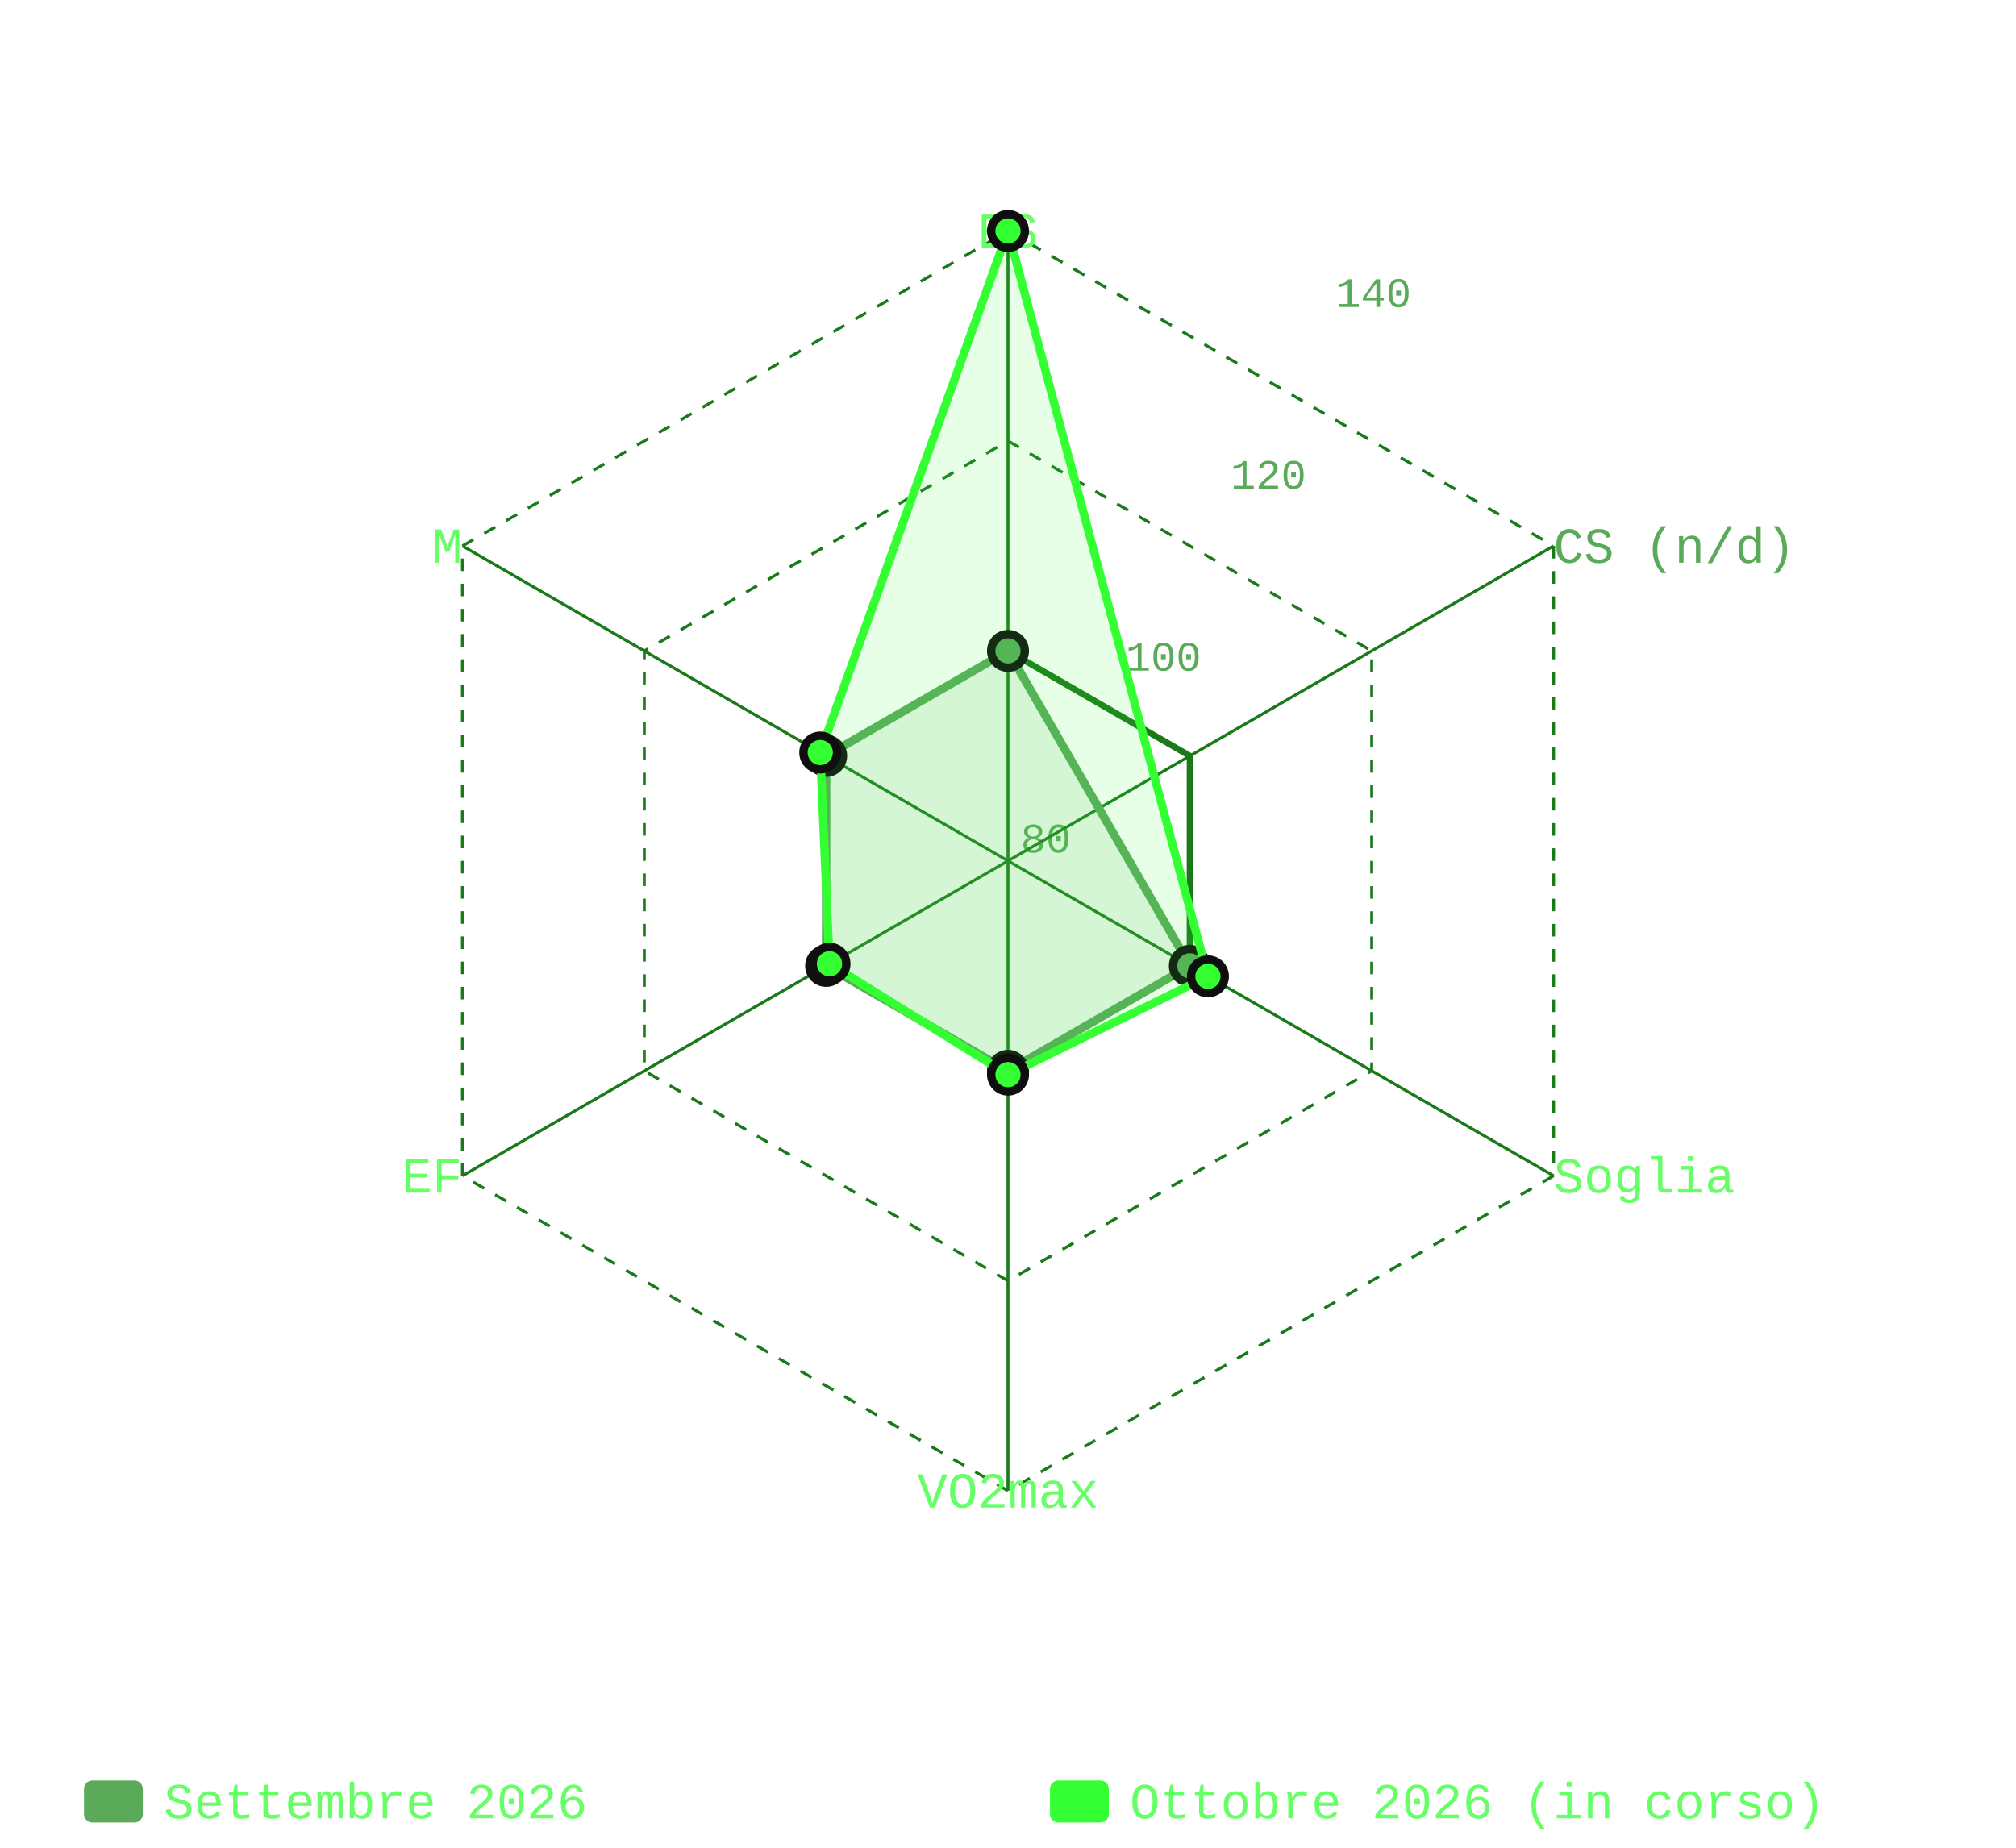
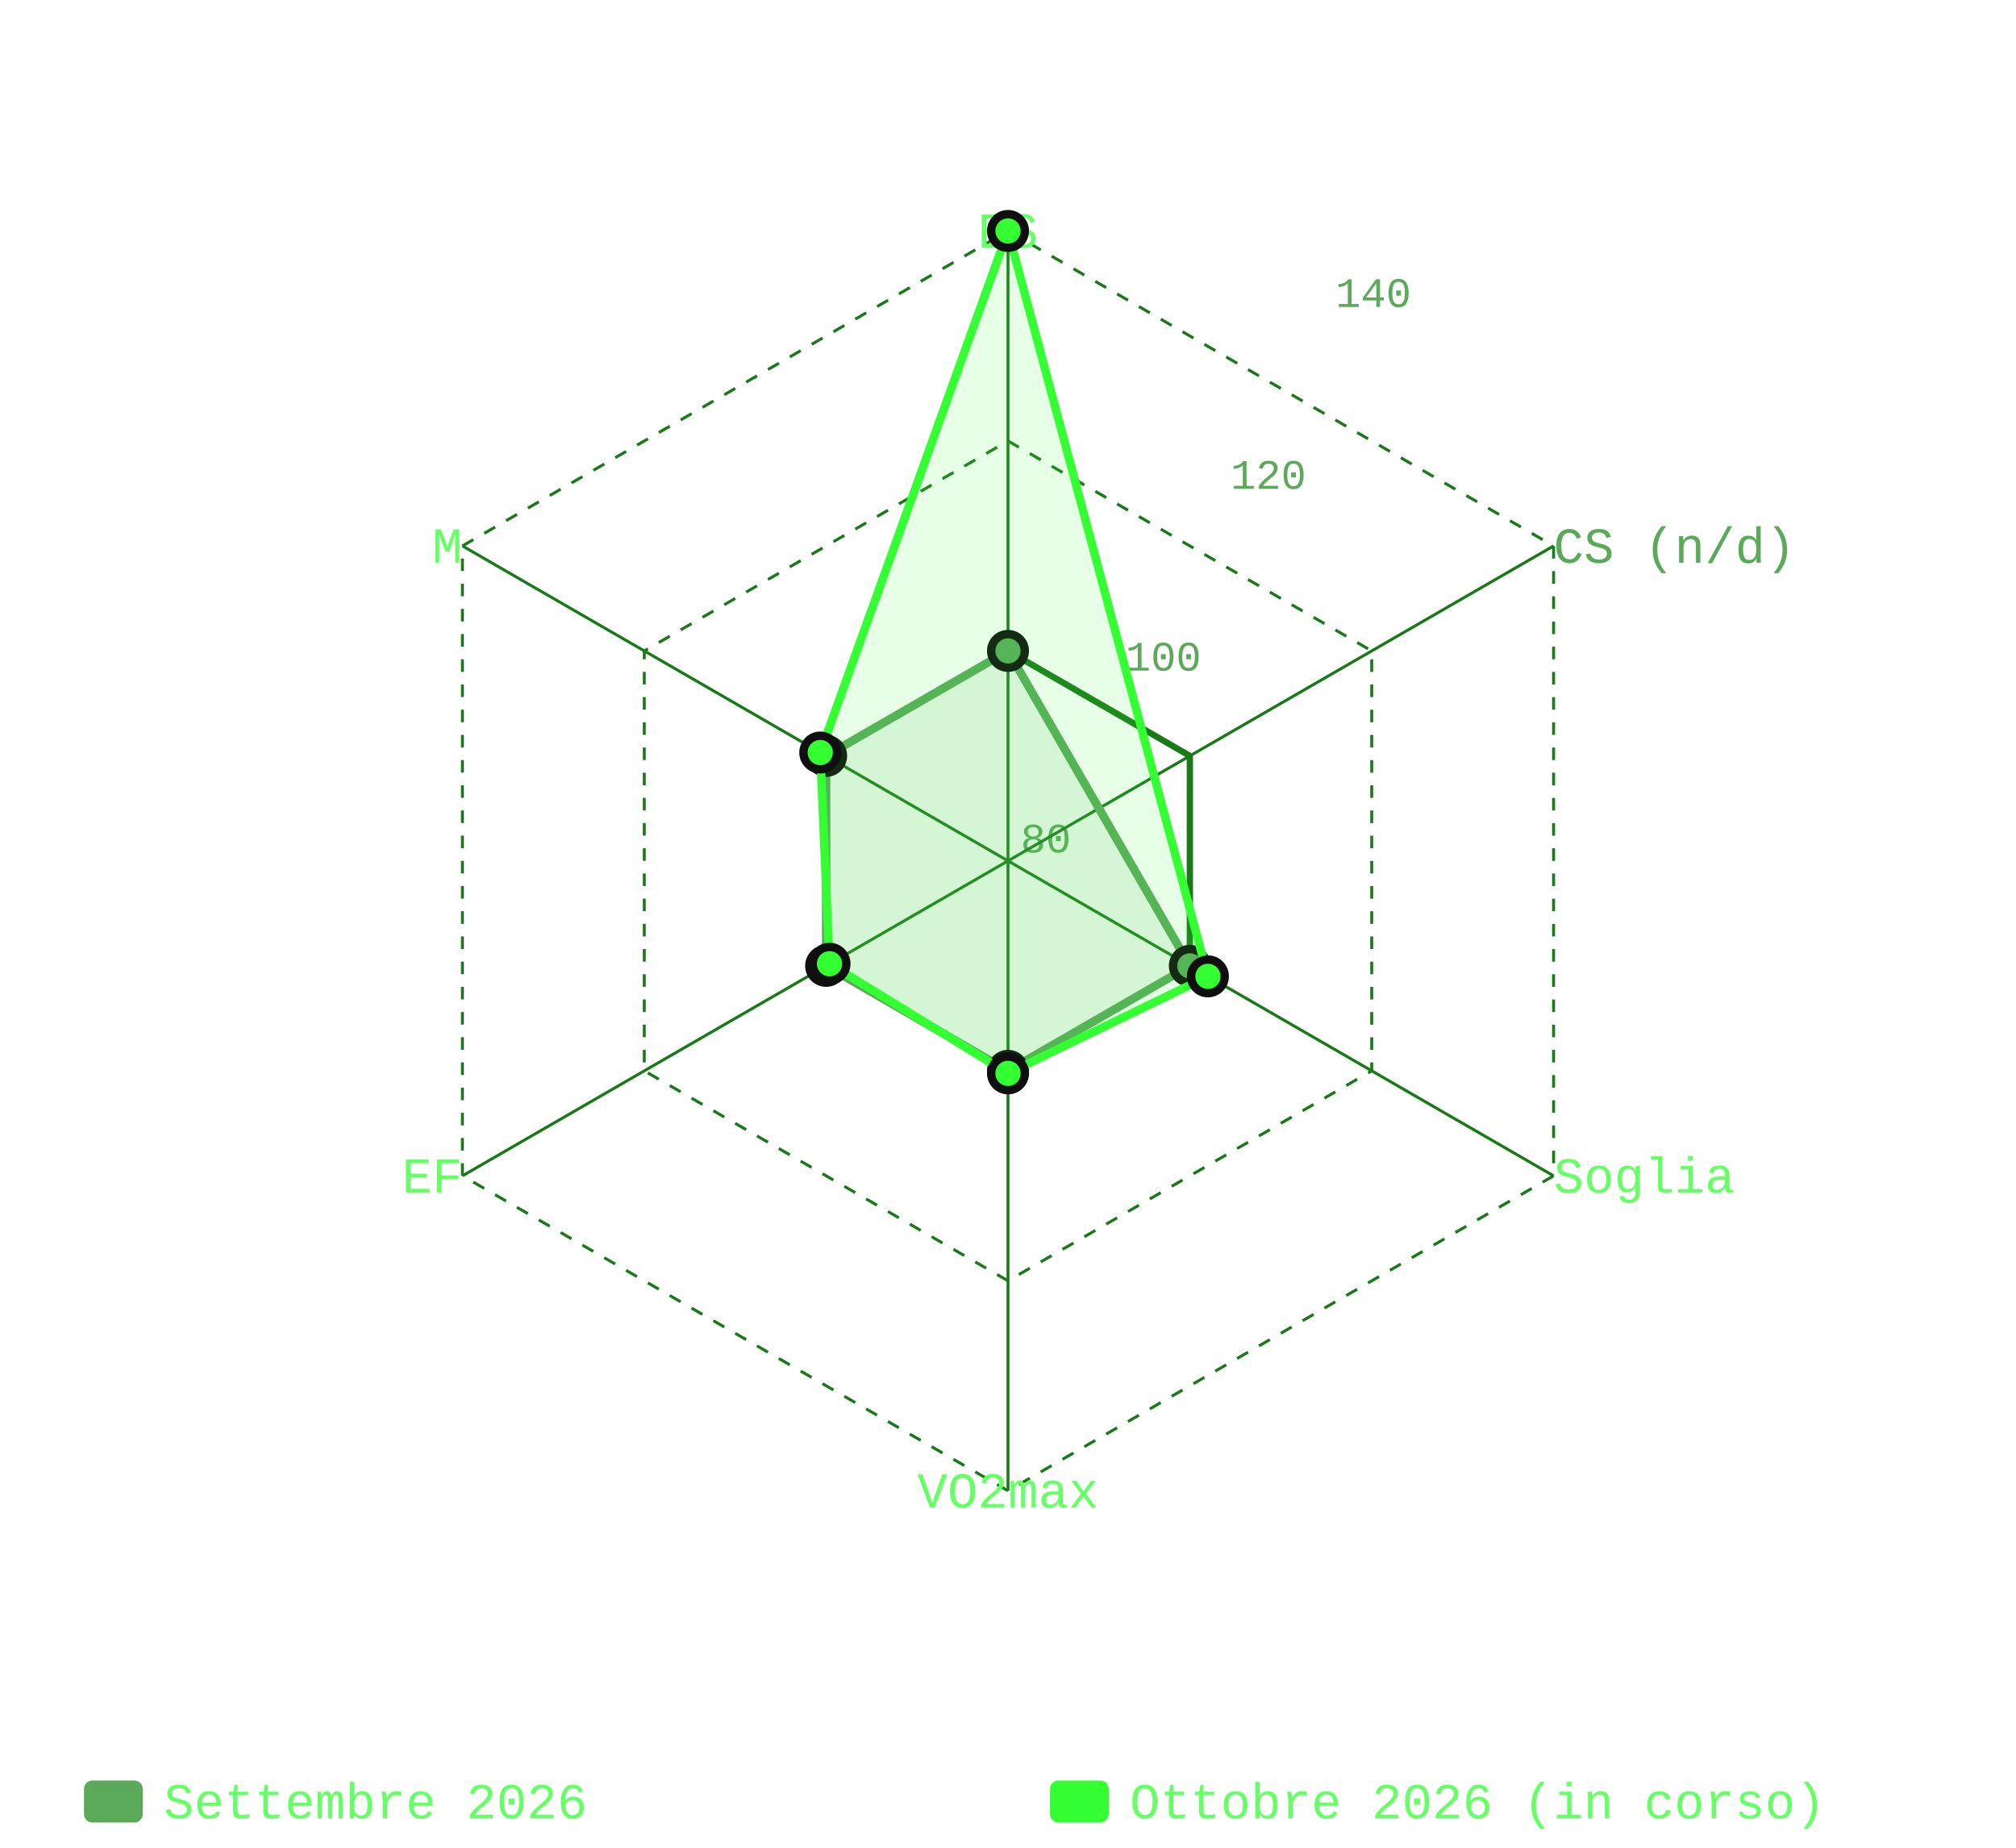
<svg xmlns="http://www.w3.org/2000/svg" viewBox="0 0 480 440" class="w-full h-auto" style="max-width:520px" role="img" aria-label="Profilo del runner, indice 100 = primo mese">
  <polygon points="240.0,205.0 240.0,205.0 240.0,205.0 240.0,205.0 240.0,205.0 240.0,205.0" fill="none" stroke="#1a7a1a" stroke-width="0.7" stroke-dasharray="3,3" />
  <text x="243.0" y="203.0" fill="#5aaa5a" font-family="Courier New" font-size="10">80</text>
  <polygon points="240.0,155.0 283.3,180.0 283.3,230.0 240.0,255.0 196.7,230.0 196.7,180.0" fill="none" stroke="#1a7a1a" stroke-width="1.5" />
  <text x="268.0" y="159.7" fill="#5aaa5a" font-family="Courier New" font-size="10">100</text>
  <polygon points="240.0,105.0 326.6,155.0 326.6,255.0 240.0,305.0 153.4,255.0 153.4,155.0" fill="none" stroke="#1a7a1a" stroke-width="0.7" stroke-dasharray="3,3" />
  <text x="293.0" y="116.4" fill="#5aaa5a" font-family="Courier New" font-size="10">120</text>
  <polygon points="240.0,55.0 369.9,130.0 369.9,280.0 240.0,355.0 110.1,280.0 110.1,130.0" fill="none" stroke="#1a7a1a" stroke-width="0.7" stroke-dasharray="3,3" />
  <text x="318.0" y="73.1" fill="#5aaa5a" font-family="Courier New" font-size="10">140</text>
  <line x1="240" y1="205" x2="240.0" y2="55.0" stroke="#1a7a1a" stroke-width="0.7" />
  <text x="240.0" y="59.0" text-anchor="middle" fill="#66ff66" font-family="Courier New" font-size="12">ES</text>
  <line x1="240" y1="205" x2="369.9" y2="130.0" stroke="#1a7a1a" stroke-width="0.7" />
  <text x="369.9" y="134.0" text-anchor="start" fill="#5aaa5a" font-family="Courier New" font-size="12">CS (n/d)</text>
  <line x1="240" y1="205" x2="369.9" y2="280.0" stroke="#1a7a1a" stroke-width="0.7" />
  <text x="369.9" y="284.0" text-anchor="start" fill="#66ff66" font-family="Courier New" font-size="12">Soglia</text>
  <line x1="240" y1="205" x2="240.0" y2="355.0" stroke="#1a7a1a" stroke-width="0.7" />
  <text x="240.0" y="359.0" text-anchor="middle" fill="#66ff66" font-family="Courier New" font-size="12">VO2max</text>
  <line x1="240" y1="205" x2="110.1" y2="280.0" stroke="#1a7a1a" stroke-width="0.7" />
  <text x="110.1" y="284.0" text-anchor="end" fill="#66ff66" font-family="Courier New" font-size="12">EF</text>
  <line x1="240" y1="205" x2="110.1" y2="130.0" stroke="#1a7a1a" stroke-width="0.7" />
  <text x="110.1" y="134.0" text-anchor="end" fill="#66ff66" font-family="Courier New" font-size="12">M</text>
  <polygon points="240.0,155.0 283.3,230.0 240.0,255.0 196.7,230.0 196.7,180.0" fill="#5aaa5a" fill-opacity="0.12" stroke="#5aaa5a" stroke-width="2" />
  <circle cx="240.0" cy="155.0" r="4" fill="#5aaa5a" stroke="#0f0f0f" stroke-width="2" />
  <circle cx="283.3" cy="230.0" r="4" fill="#5aaa5a" stroke="#0f0f0f" stroke-width="2" />
  <circle cx="240.0" cy="255.0" r="4" fill="#5aaa5a" stroke="#0f0f0f" stroke-width="2" />
  <circle cx="196.7" cy="230.0" r="4" fill="#5aaa5a" stroke="#0f0f0f" stroke-width="2" />
  <circle cx="196.7" cy="180.0" r="4" fill="#5aaa5a" stroke="#0f0f0f" stroke-width="2" />
-   <polygon points="240.0,55.0 287.6,232.5 240.0,255.9 197.5,229.5 195.3,179.2" fill="#33ff33" fill-opacity="0.12" stroke="#33ff33" stroke-width="2" />
+   <polygon points="240.0,55.0 287.6,232.5 240.0,255.6 197.5,229.5 195.3,179.2" fill="#33ff33" fill-opacity="0.12" stroke="#33ff33" stroke-width="2" />
  <circle cx="240.0" cy="55.0" r="4" fill="#33ff33" stroke="#0f0f0f" stroke-width="2" />
  <circle cx="287.6" cy="232.5" r="4" fill="#33ff33" stroke="#0f0f0f" stroke-width="2" />
-   <circle cx="240.0" cy="255.9" r="4" fill="#33ff33" stroke="#0f0f0f" stroke-width="2" />
+   <circle cx="240.0" cy="255.6" r="4" fill="#33ff33" stroke="#0f0f0f" stroke-width="2" />
  <circle cx="197.5" cy="229.5" r="4" fill="#33ff33" stroke="#0f0f0f" stroke-width="2" />
  <circle cx="195.3" cy="179.2" r="4" fill="#33ff33" stroke="#0f0f0f" stroke-width="2" />
  <rect x="20" y="424" width="14" height="10" fill="#5aaa5a" rx="2" />
  <text x="39" y="433" fill="#66ff66" font-family="Courier New" font-size="12">Settembre 2026</text>
  <rect x="250" y="424" width="14" height="10" fill="#33ff33" rx="2" />
  <text x="269" y="433" fill="#66ff66" font-family="Courier New" font-size="12">Ottobre 2026 (in corso)</text>
</svg>
